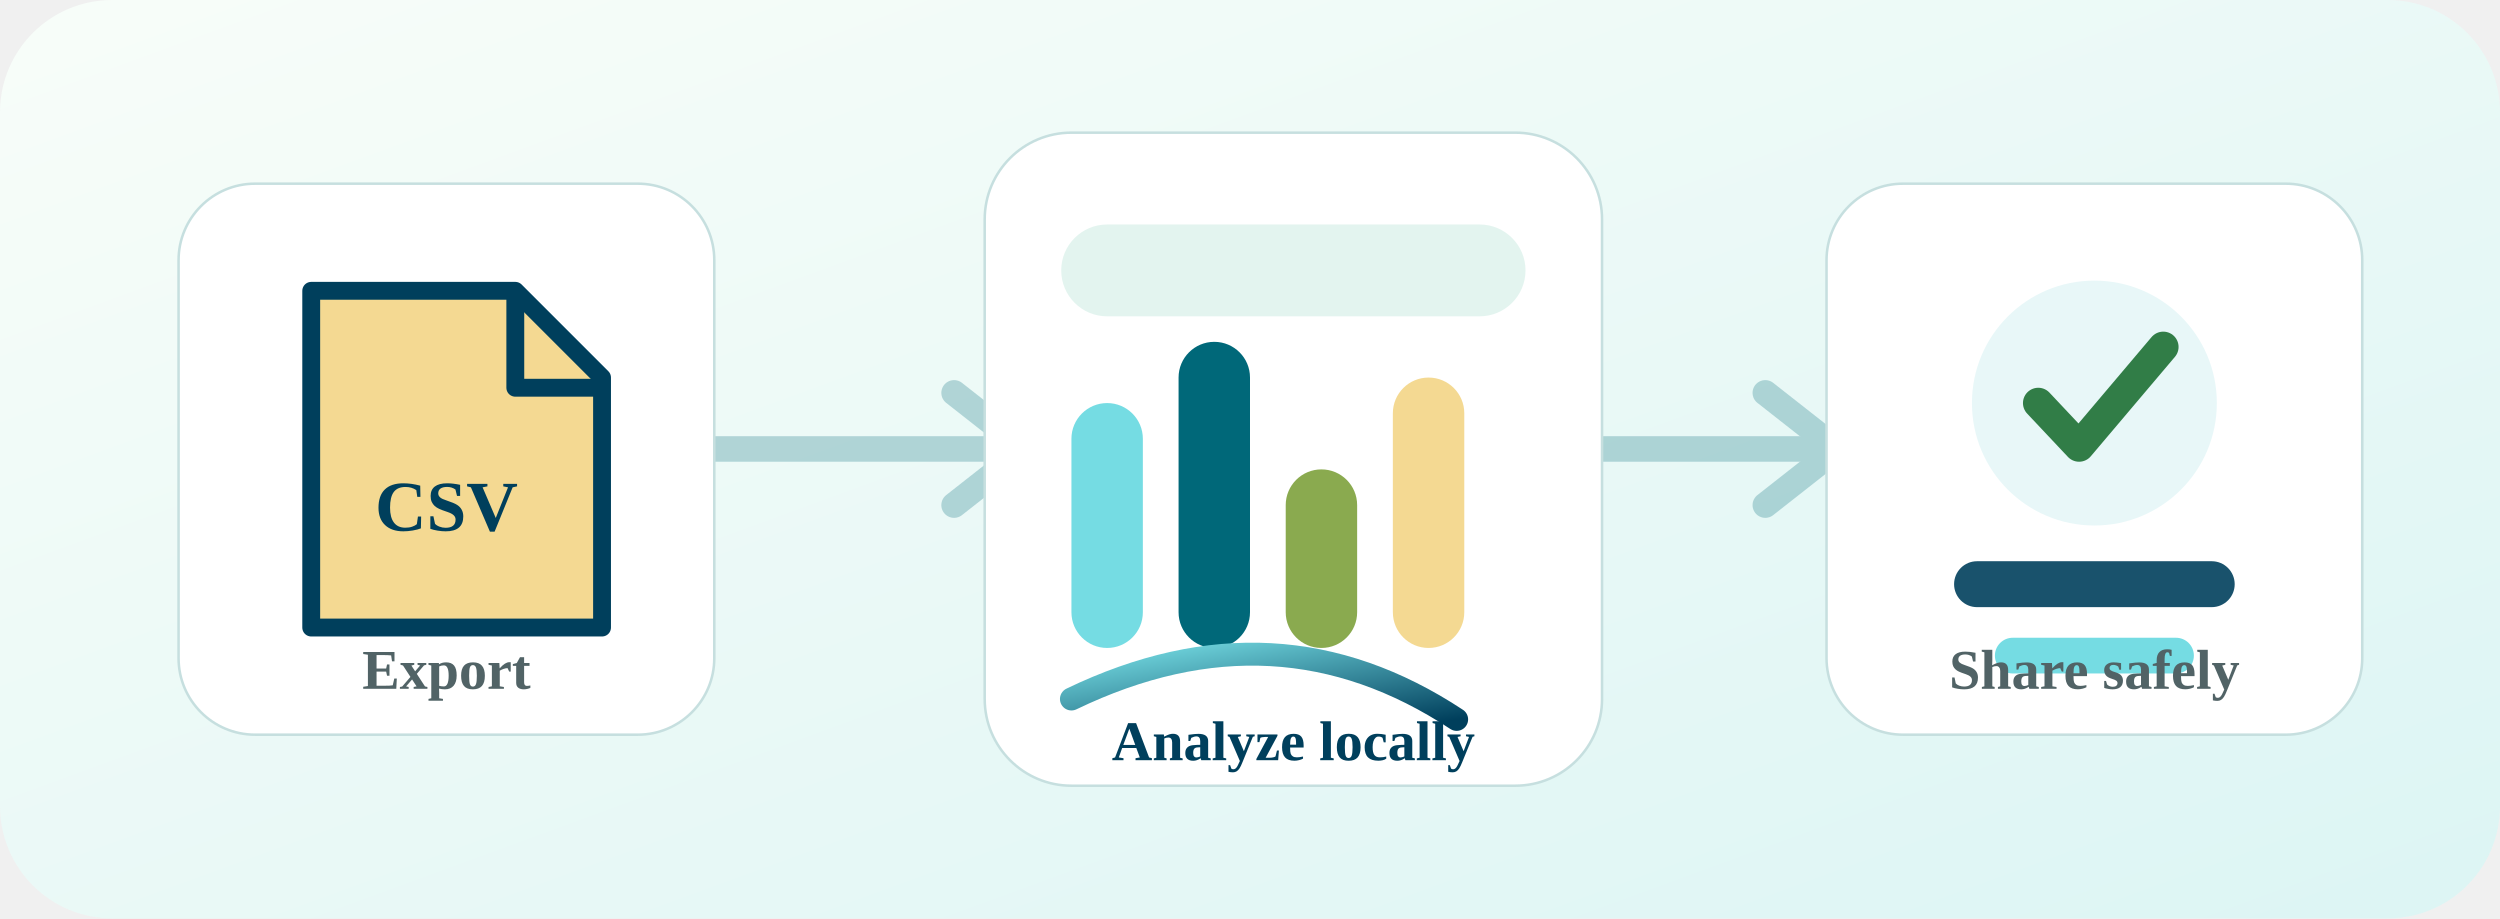
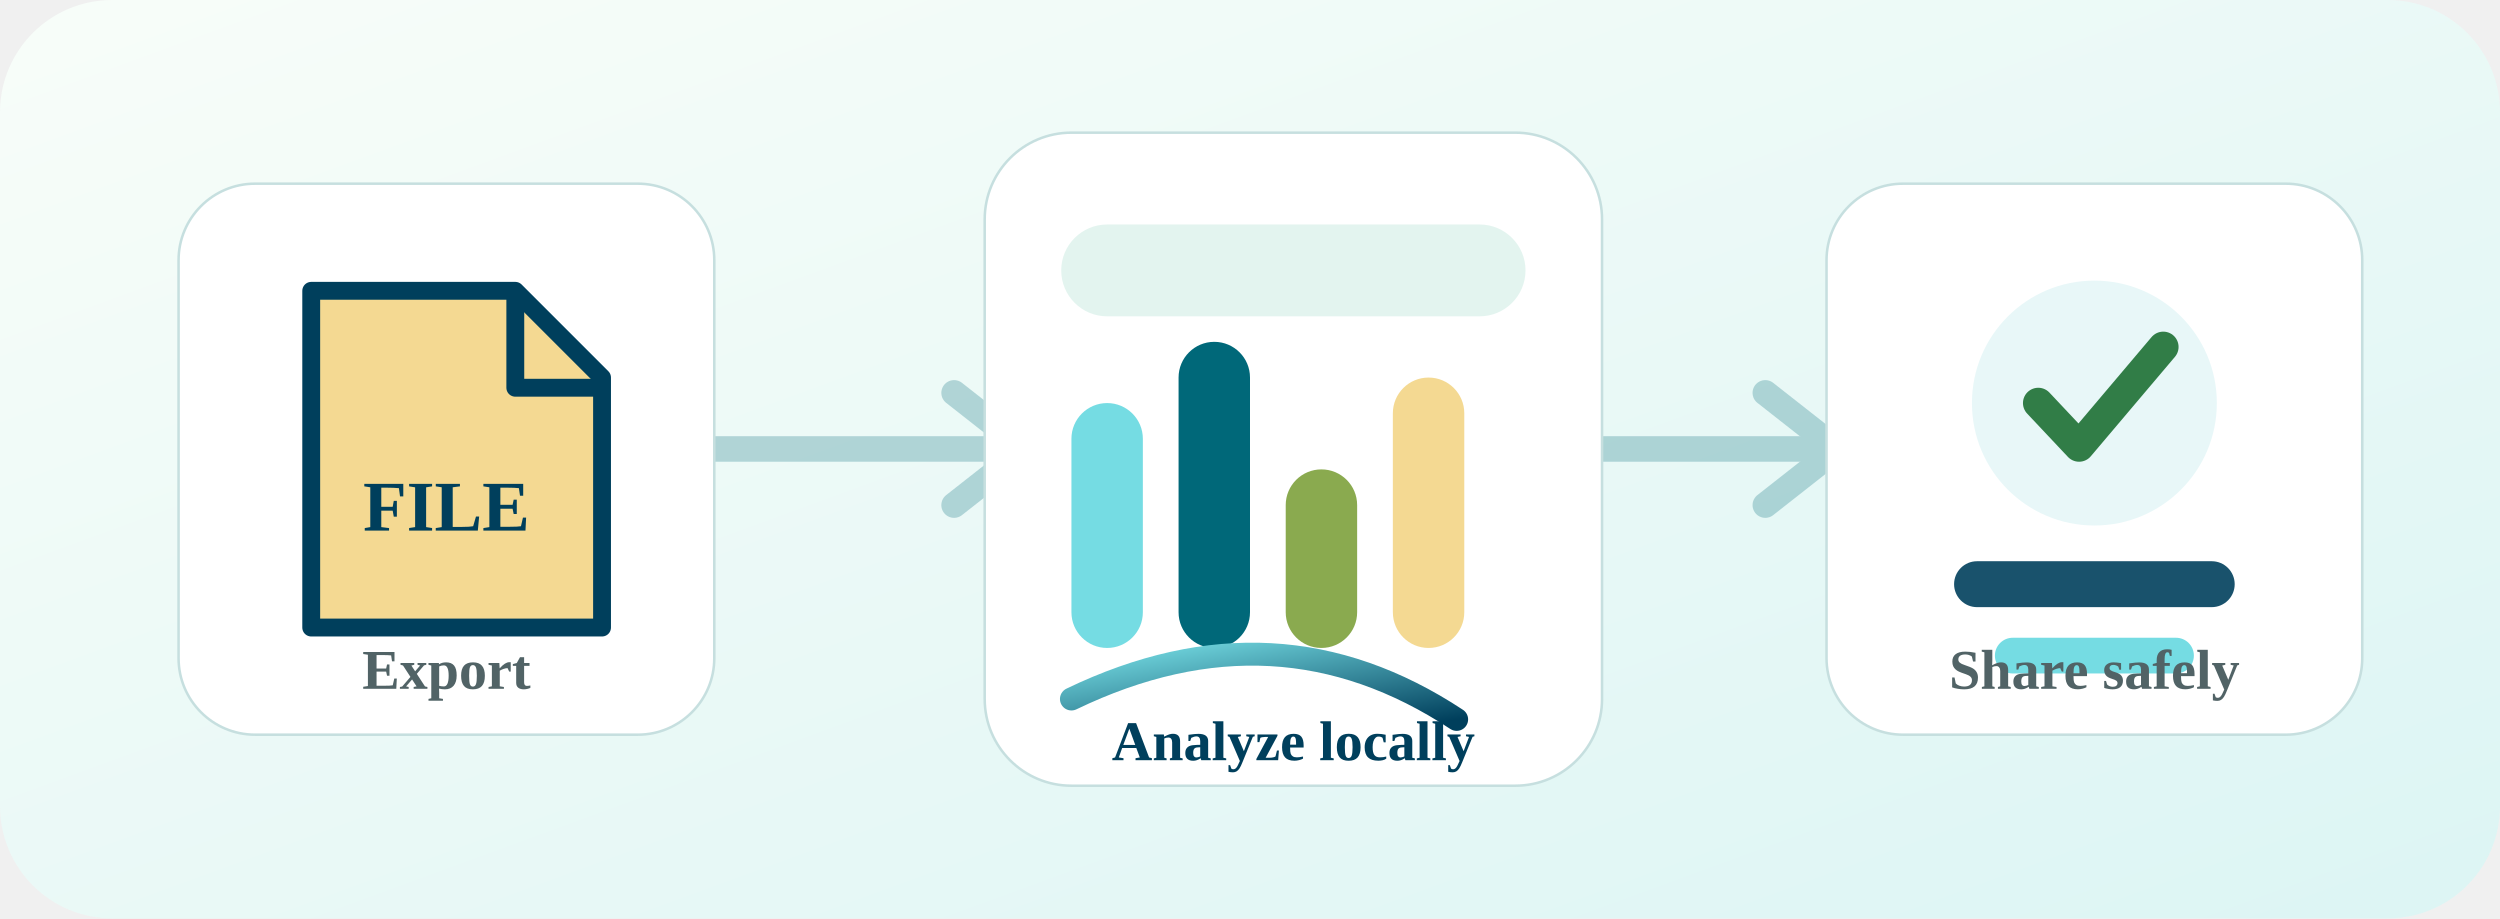
<svg xmlns="http://www.w3.org/2000/svg" width="980" height="360" viewBox="0 0 980 360" role="img" aria-labelledby="title desc">
  <defs>
    <linearGradient id="bg" x1="0" y1="0" x2="1" y2="1">
      <stop offset="0" stop-color="#f8fdf9" />
      <stop offset="1" stop-color="#dcf5f4" />
    </linearGradient>
    <linearGradient id="blue" x1="0" y1="0" x2="1" y2="1">
      <stop offset="0" stop-color="#75dce3" />
      <stop offset="1" stop-color="#003f5c" />
    </linearGradient>
  </defs>
  <rect width="980" height="360" rx="44" fill="url(#bg)" />
  <g fill="none" stroke="#006879" stroke-width="10" stroke-linecap="round" opacity="0.26">
    <path d="M270 176h122" />
    <path d="M588 176h122" />
    <path d="M374 154l28 22-28 22M692 154l28 22-28 22" />
  </g>
  <g transform="translate(70 72)">
    <rect width="210" height="216" rx="30" fill="#ffffff" stroke="#c6dfdf" />
    <path d="M52 42h80l34 34v98H52z" fill="#f4d992" stroke="#003f5c" stroke-width="7" stroke-linejoin="round" />
    <path d="M132 42v38h34" fill="none" stroke="#003f5c" stroke-width="7" stroke-linejoin="round" />
-     <text x="105" y="136" text-anchor="middle" font-family="Source Sans 3, Arial" font-size="28" font-weight="900" fill="#003f5c">CSV</text>
+     <text x="105" y="136" text-anchor="middle" font-family="Source Sans 3, Arial" font-size="28" font-weight="900" fill="#003f5c">FILE</text>
    <text x="105" y="198" text-anchor="middle" font-family="Source Sans 3, Arial" font-size="22" font-weight="800" fill="#516366">Export</text>
  </g>
  <g transform="translate(386 52)">
    <rect width="242" height="256" rx="34" fill="#ffffff" stroke="#c6dfdf" />
    <rect x="30" y="36" width="182" height="36" rx="18" fill="#e3f4ef" />
    <rect x="34" y="106" width="28" height="96" rx="14" fill="#75dce3" />
    <rect x="76" y="82" width="28" height="120" rx="14" fill="#006879" />
    <rect x="118" y="132" width="28" height="70" rx="14" fill="#8aaa4f" />
    <rect x="160" y="96" width="28" height="106" rx="14" fill="#f4d992" />
    <path d="M34 222c54-26 104-23 151 8" fill="none" stroke="url(#blue)" stroke-width="9" stroke-linecap="round" />
    <text x="121" y="246" text-anchor="middle" font-family="Source Sans 3, Arial" font-size="22" font-weight="900" fill="#003f5c">Analyze locally</text>
  </g>
  <g transform="translate(716 72)">
    <rect width="210" height="216" rx="30" fill="#ffffff" stroke="#c6dfdf" />
    <circle cx="105" cy="86" r="48" fill="#e8f7f8" />
    <path d="M83 86l16 17 33-39" fill="none" stroke="#317d47" stroke-width="12" stroke-linecap="round" stroke-linejoin="round" />
    <rect x="50" y="148" width="110" height="18" rx="9" fill="#003f5c" opacity="0.9" />
    <rect x="66" y="178" width="78" height="14" rx="7" fill="#75dce3" />
    <text x="105" y="198" text-anchor="middle" font-family="Source Sans 3, Arial" font-size="22" font-weight="800" fill="#516366">Share safely</text>
  </g>
</svg>
